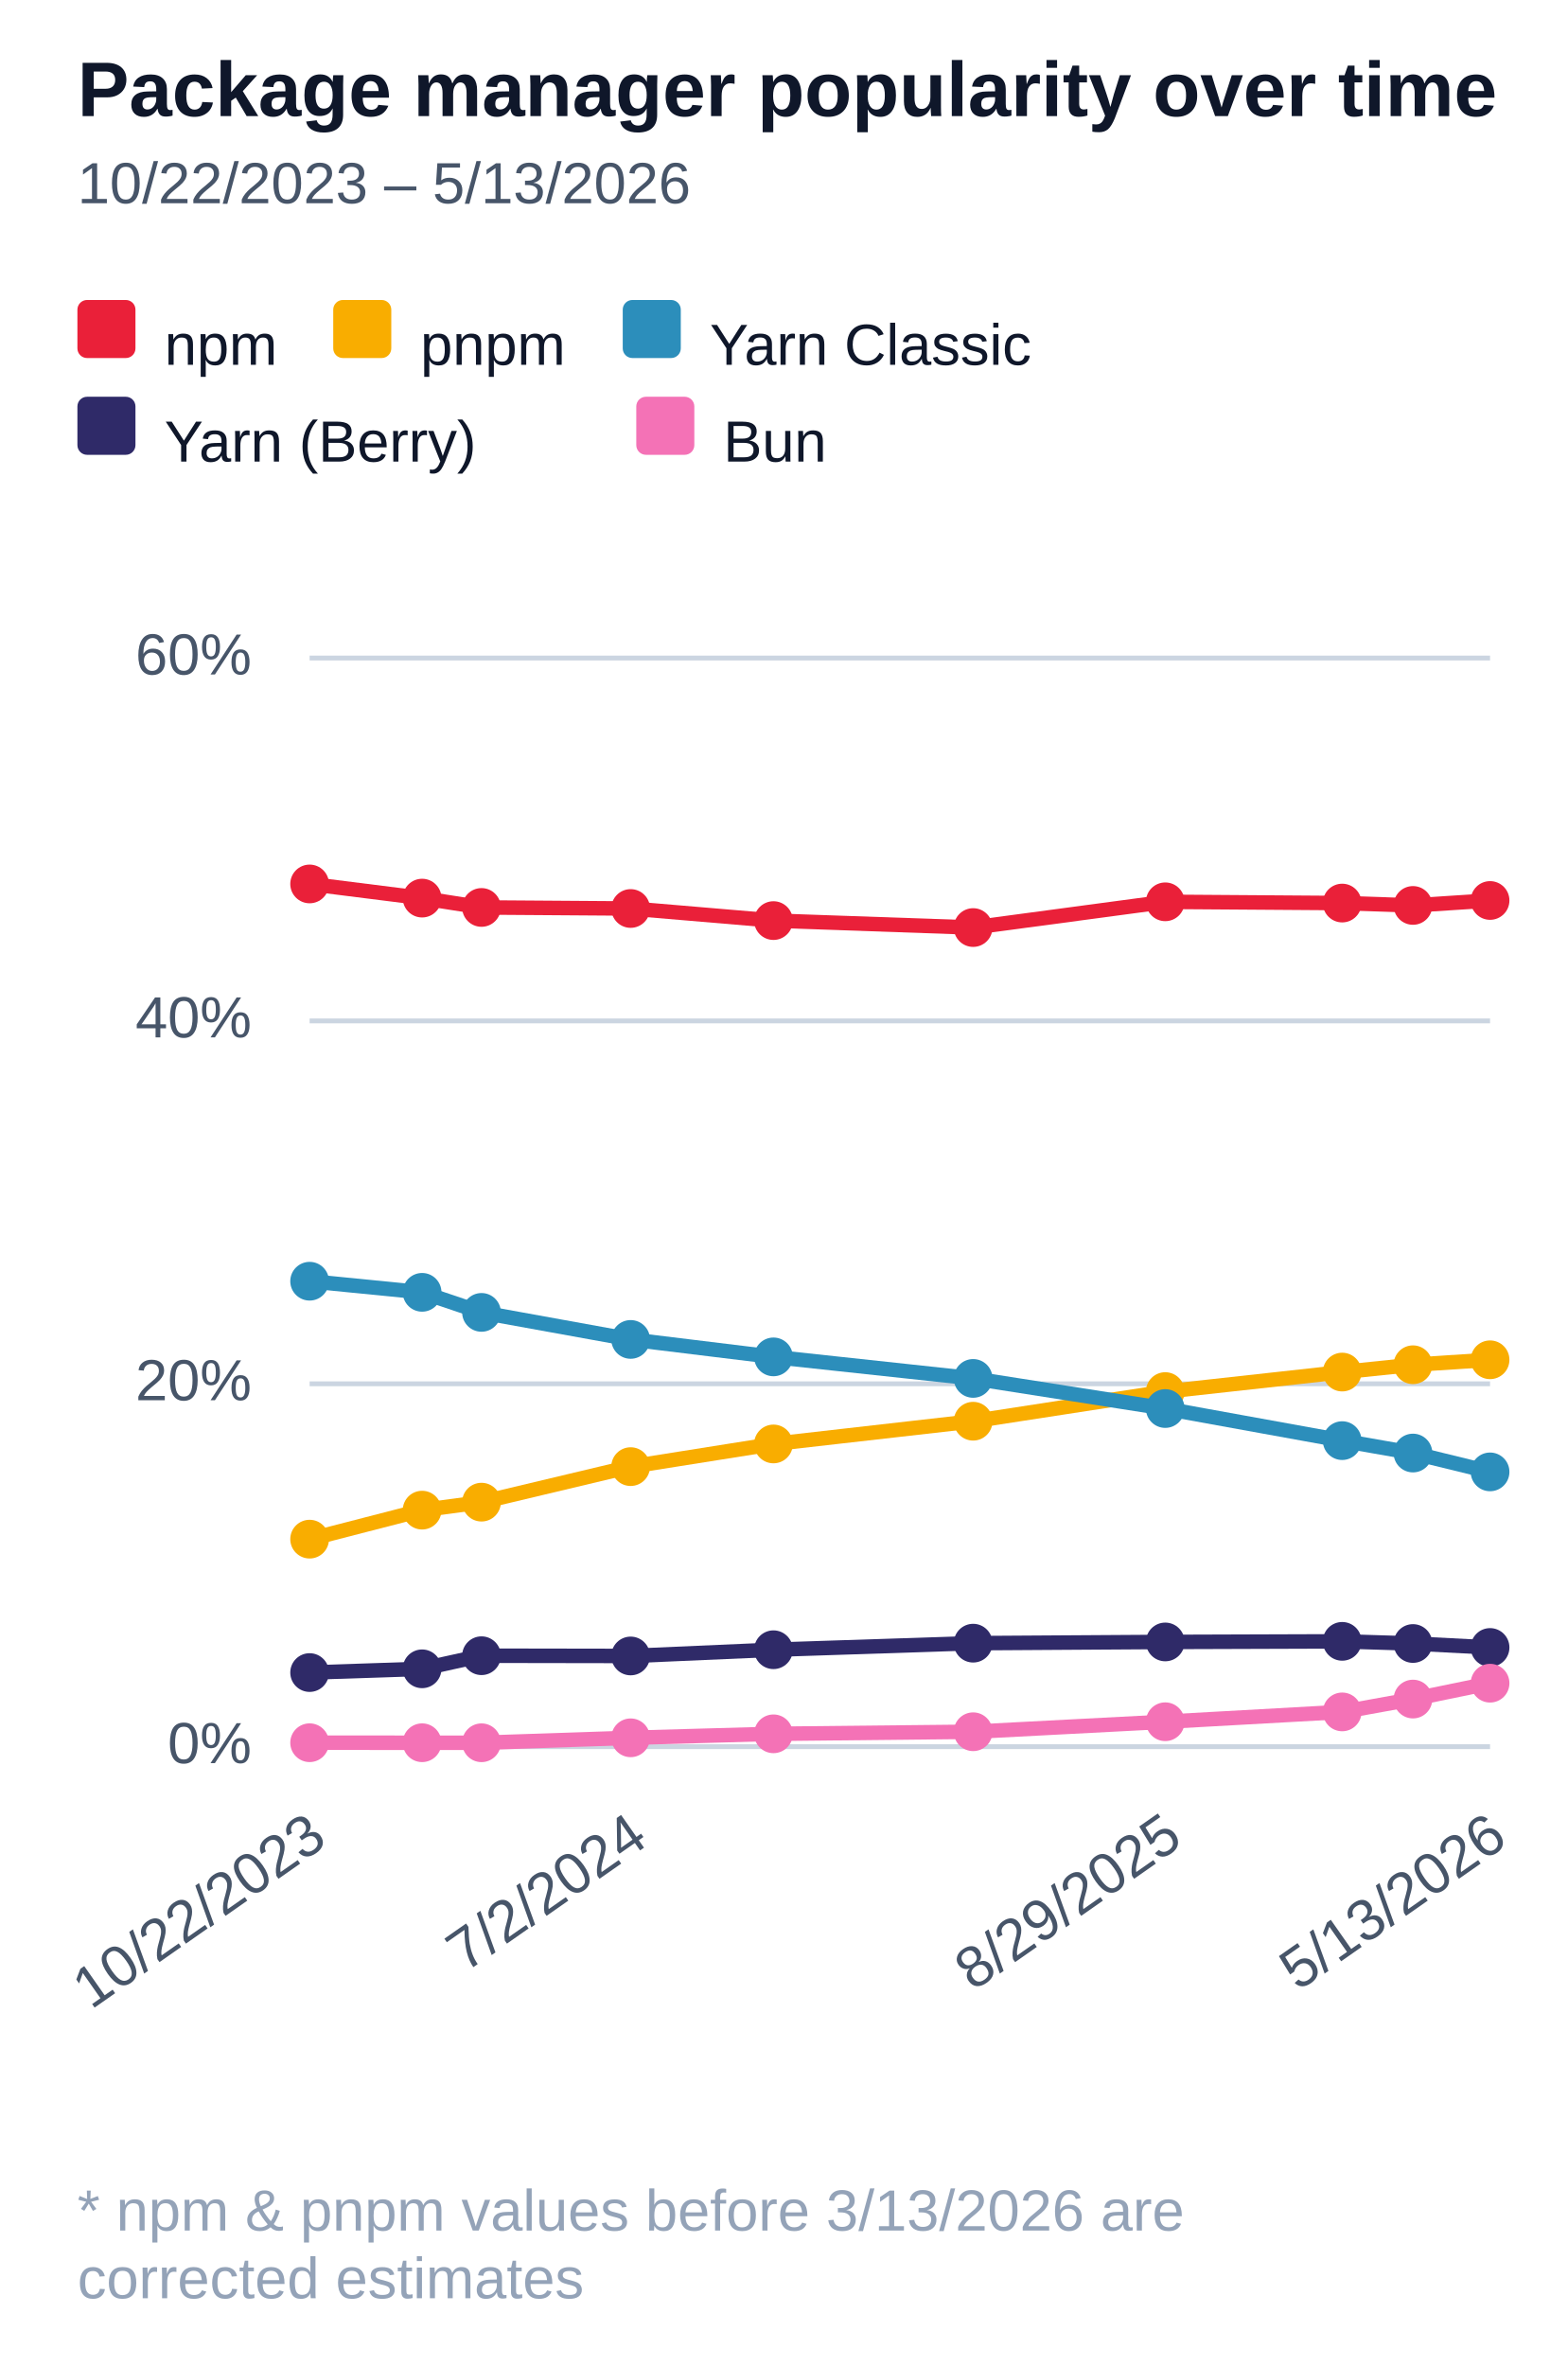
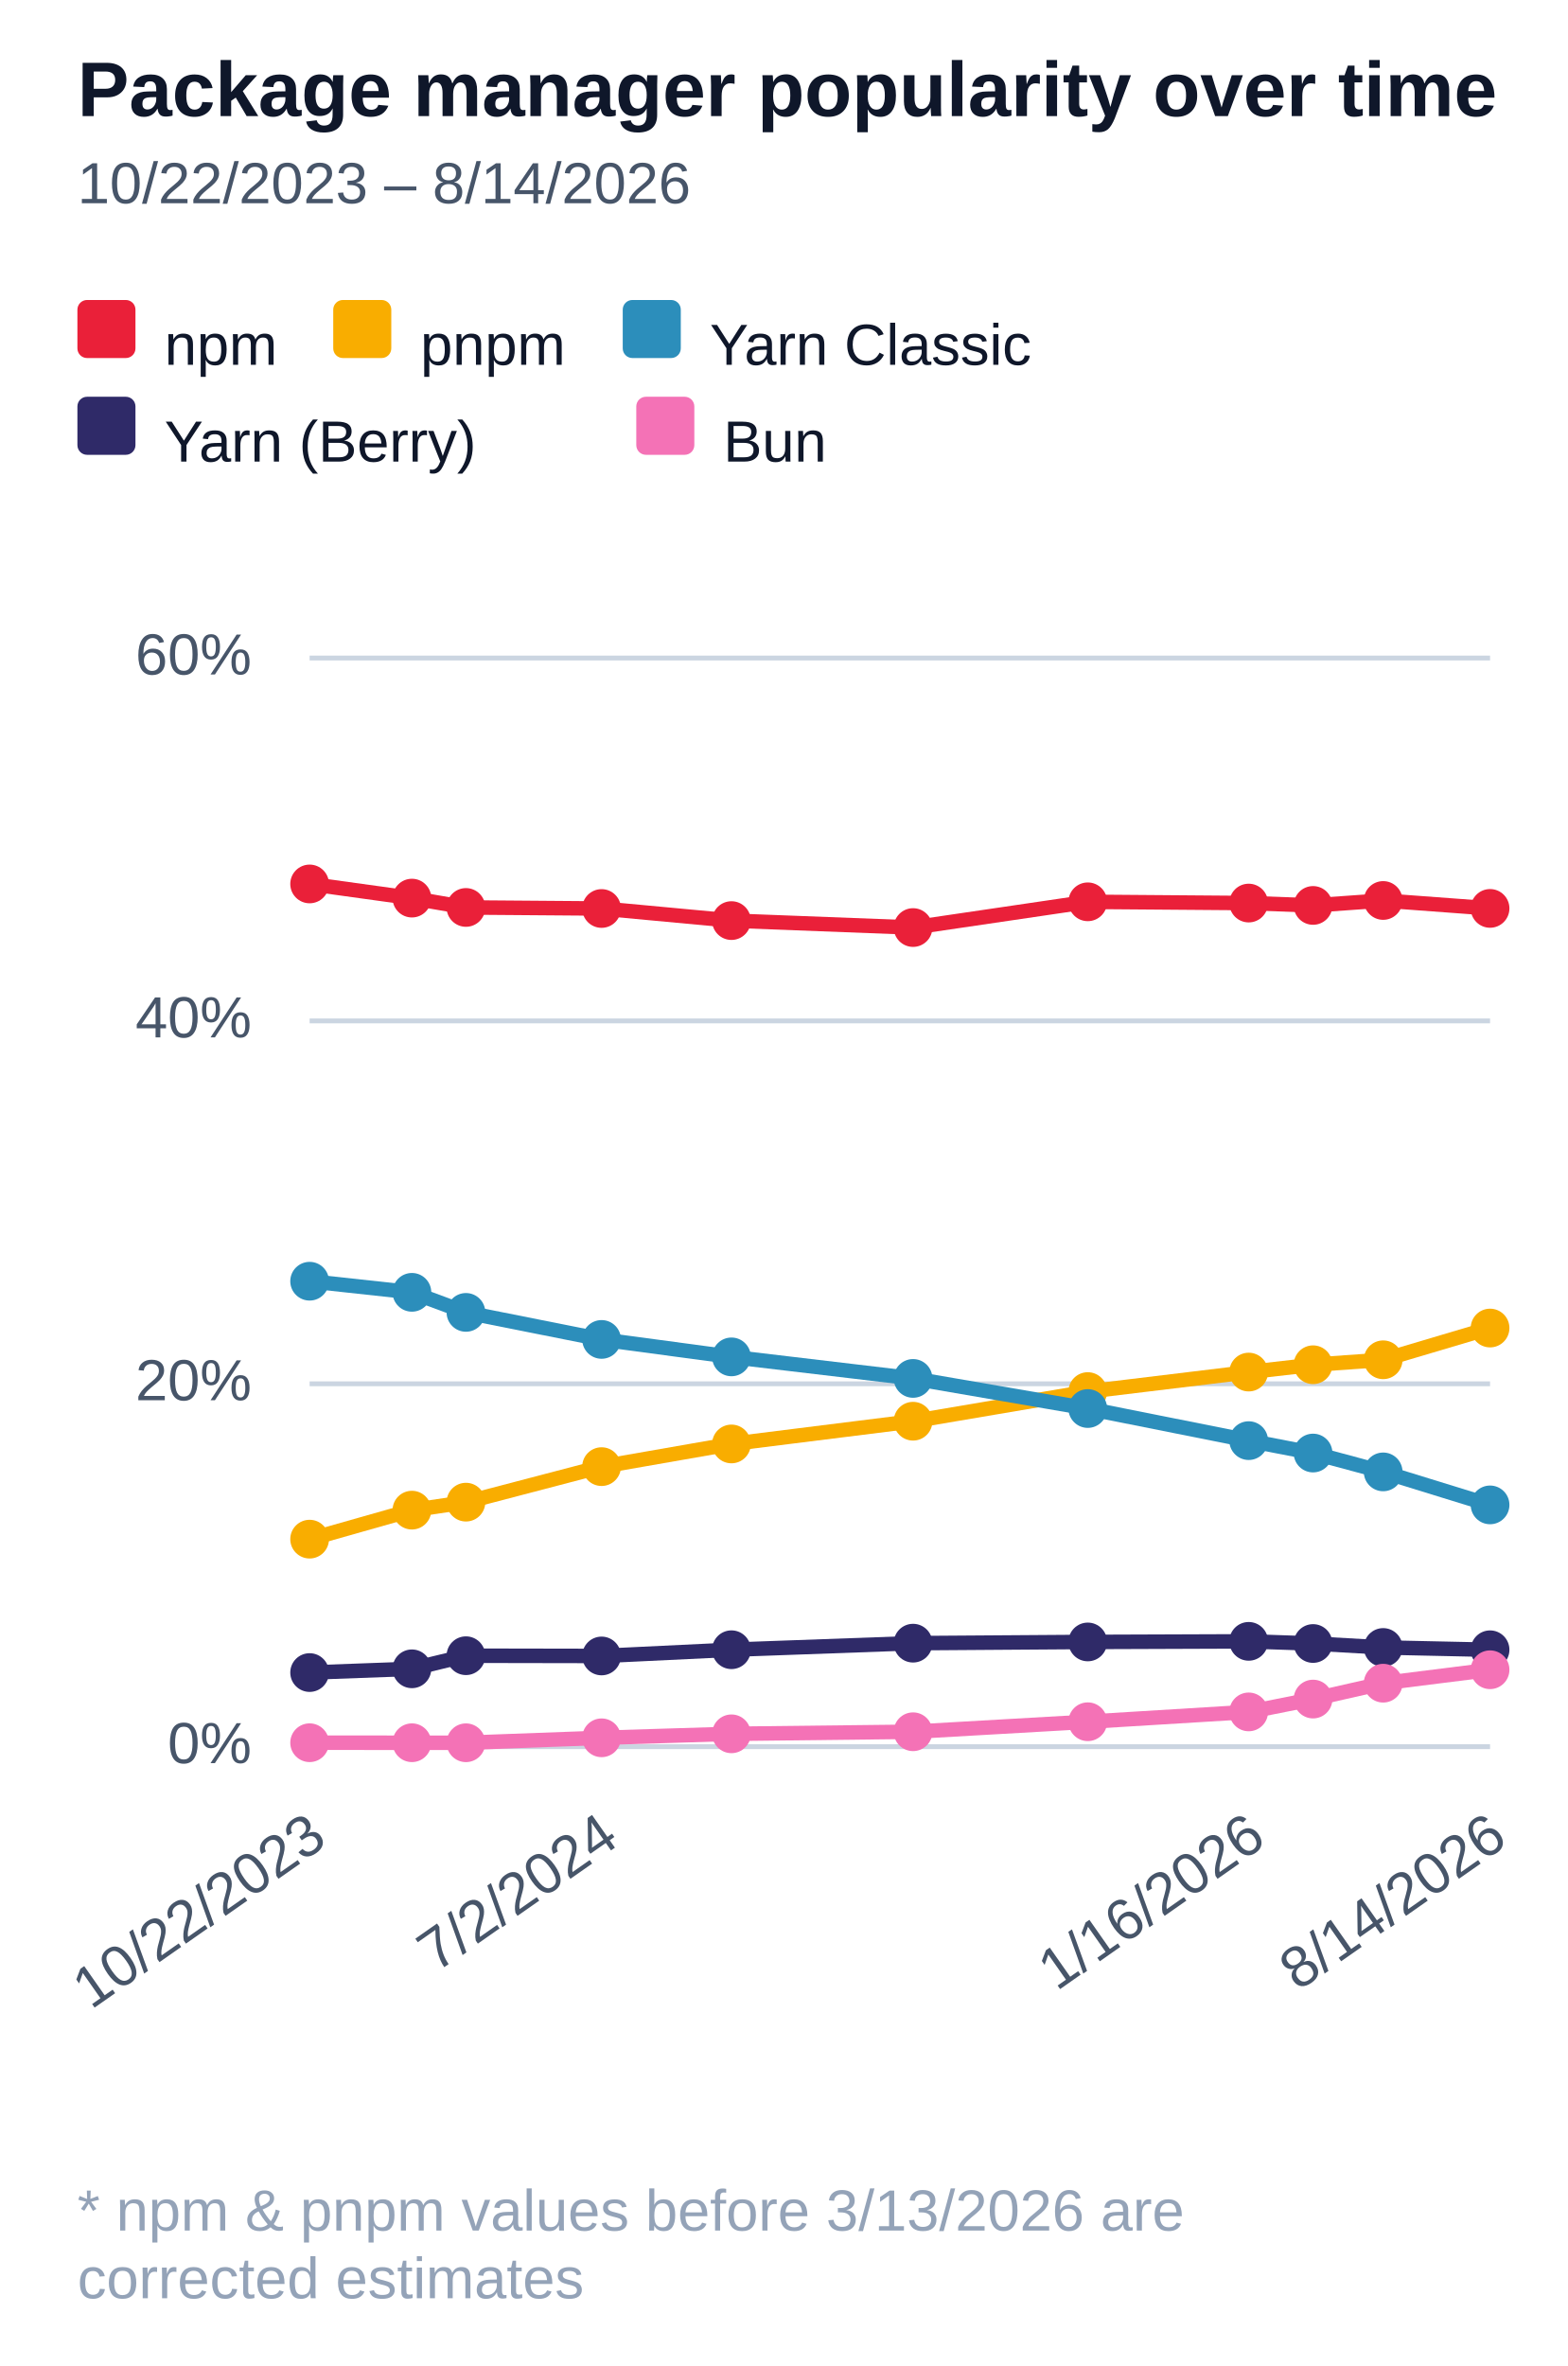
<svg xmlns="http://www.w3.org/2000/svg" width="324" height="489" viewBox="0 0 324 489" role="img" aria-label="Package manager popularity over time">
  <style>
    text { font-family: "Helvetica Neue", Arial, sans-serif; }
    .title { font-size: 16px; font-weight: 700; fill: #0f172a; }
    .subtitle { font-size: 12px; fill: #475569; }
    .axis { stroke: #cbd5e1; stroke-width: 1; }
    .footer { font-size: 12px; fill: #94a3b8; }
    .legend { font-size: 12px; fill: #0f172a; }
    .tick { font-size: 12px; fill: #475569; }
  </style>
  <text class="title" x="16" y="24">Package manager popularity over time</text>
-   <text class="subtitle" x="16" y="42">10/22/2023 – 5/13/2026</text>
+   <text class="subtitle" x="16" y="42">10/22/2023 – 8/14/2026</text>
  <g class="y-ticks">
    <line class="axis" x1="64" y1="361" x2="308" y2="361" />
    <text class="tick" x="52" y="361" dominant-baseline="middle" text-anchor="end">0%</text>
    <line class="axis" x1="64" y1="286" x2="308" y2="286" />
    <text class="tick" x="52" y="286" dominant-baseline="middle" text-anchor="end">20%</text>
    <line class="axis" x1="64" y1="211" x2="308" y2="211" />
    <text class="tick" x="52" y="211" dominant-baseline="middle" text-anchor="end">40%</text>
    <line class="axis" x1="64" y1="136" x2="308" y2="136" />
    <text class="tick" x="52" y="136" dominant-baseline="middle" text-anchor="end">60%</text>
  </g>
  <g class="x-ticks">
    <text class="tick" x="68" y="381" text-anchor="end" transform="rotate(-35 68 381)">10/22/2023</text>
-     <text class="tick" x="134.355" y="381" text-anchor="end" transform="rotate(-35 134.3555 381)">7/2/2024</text>
-     <text class="tick" x="244.861" y="381" text-anchor="end" transform="rotate(-35 244.8608 381)">8/29/2025</text>
-     <text class="tick" x="312" y="381" text-anchor="end" transform="rotate(-35 312 381)">5/13/2026</text>
+     <text class="tick" x="128.347" y="381" text-anchor="end" transform="rotate(-35 128.3466 381)">7/2/2024</text>
+     <text class="tick" x="262.107" y="381" text-anchor="end" transform="rotate(-35 262.1071 381)">1/16/2026</text>
+     <text class="tick" x="312" y="381" text-anchor="end" transform="rotate(-35 312 381)">8/14/2026</text>
  </g>
  <g class="series-group">
    <g class="series" data-key="npm">
-       <polyline fill="none" stroke="#ea2039" stroke-width="3" points="64,182.691 87.251,185.62 99.529,187.55 130.355,187.766 159.876,190.267 201.152,191.705 240.861,186.385 277.435,186.643 292.064,187.134 308,186.109" />
+       <polyline fill="none" stroke="#ea2039" stroke-width="3" points="64,182.691 85.145,185.62 96.312,187.55 124.347,187.766 151.194,190.267 188.732,191.705 224.845,186.385 258.107,186.643 271.412,187.134 285.905,186.109 308,187.748" />
      <circle cx="64" cy="182.691" r="4" fill="#ea2039" />
-       <circle cx="87.251" cy="185.62" r="4" fill="#ea2039" />
-       <circle cx="99.529" cy="187.55" r="4" fill="#ea2039" />
-       <circle cx="130.355" cy="187.766" r="4" fill="#ea2039" />
-       <circle cx="159.876" cy="190.267" r="4" fill="#ea2039" />
-       <circle cx="201.152" cy="191.705" r="4" fill="#ea2039" />
-       <circle cx="240.861" cy="186.385" r="4" fill="#ea2039" />
-       <circle cx="277.435" cy="186.643" r="4" fill="#ea2039" />
-       <circle cx="292.064" cy="187.134" r="4" fill="#ea2039" />
-       <circle cx="308" cy="186.109" r="4" fill="#ea2039" />
+       <circle cx="85.145" cy="185.62" r="4" fill="#ea2039" />
+       <circle cx="96.312" cy="187.55" r="4" fill="#ea2039" />
+       <circle cx="124.347" cy="187.766" r="4" fill="#ea2039" />
+       <circle cx="151.194" cy="190.267" r="4" fill="#ea2039" />
+       <circle cx="188.732" cy="191.705" r="4" fill="#ea2039" />
+       <circle cx="224.845" cy="186.385" r="4" fill="#ea2039" />
+       <circle cx="258.107" cy="186.643" r="4" fill="#ea2039" />
+       <circle cx="271.412" cy="187.134" r="4" fill="#ea2039" />
+       <circle cx="285.905" cy="186.109" r="4" fill="#ea2039" />
+       <circle cx="308" cy="187.748" r="4" fill="#ea2039" />
    </g>
    <g class="series" data-key="pnpm">
-       <polyline fill="none" stroke="#f9ad00" stroke-width="3" points="64,318.108 87.251,312.114 99.529,310.461 130.355,303.12 159.876,298.432 201.152,293.735 240.861,287.608 277.435,283.577 292.064,282.063 308,281.038" />
+       <polyline fill="none" stroke="#f9ad00" stroke-width="3" points="64,318.108 85.145,312.114 96.312,310.461 124.347,303.12 151.194,298.432 188.732,293.735 224.845,287.608 258.107,283.577 271.412,282.063 285.905,281.038 308,274.477" />
      <circle cx="64" cy="318.108" r="4" fill="#f9ad00" />
-       <circle cx="87.251" cy="312.114" r="4" fill="#f9ad00" />
-       <circle cx="99.529" cy="310.461" r="4" fill="#f9ad00" />
-       <circle cx="130.355" cy="303.12" r="4" fill="#f9ad00" />
-       <circle cx="159.876" cy="298.432" r="4" fill="#f9ad00" />
-       <circle cx="201.152" cy="293.735" r="4" fill="#f9ad00" />
-       <circle cx="240.861" cy="287.608" r="4" fill="#f9ad00" />
-       <circle cx="277.435" cy="283.577" r="4" fill="#f9ad00" />
-       <circle cx="292.064" cy="282.063" r="4" fill="#f9ad00" />
-       <circle cx="308" cy="281.038" r="4" fill="#f9ad00" />
+       <circle cx="85.145" cy="312.114" r="4" fill="#f9ad00" />
+       <circle cx="96.312" cy="310.461" r="4" fill="#f9ad00" />
+       <circle cx="124.347" cy="303.12" r="4" fill="#f9ad00" />
+       <circle cx="151.194" cy="298.432" r="4" fill="#f9ad00" />
+       <circle cx="188.732" cy="293.735" r="4" fill="#f9ad00" />
+       <circle cx="224.845" cy="287.608" r="4" fill="#f9ad00" />
+       <circle cx="258.107" cy="283.577" r="4" fill="#f9ad00" />
+       <circle cx="271.412" cy="282.063" r="4" fill="#f9ad00" />
+       <circle cx="285.905" cy="281.038" r="4" fill="#f9ad00" />
+       <circle cx="308" cy="274.477" r="4" fill="#f9ad00" />
    </g>
    <g class="series" data-key="yarn_classic">
-       <polyline fill="none" stroke="#2c8ebb" stroke-width="3" points="64,264.799 87.251,267.097 99.529,271.243 130.355,276.829 159.876,280.438 201.152,284.889 240.861,291.113 277.435,297.747 292.064,300.311 308,304.207" />
+       <polyline fill="none" stroke="#2c8ebb" stroke-width="3" points="64,264.799 85.145,267.097 96.312,271.243 124.347,276.829 151.194,280.438 188.732,284.889 224.845,291.113 258.107,297.747 271.412,300.311 285.905,304.207 308,311.028" />
      <circle cx="64" cy="264.799" r="4" fill="#2c8ebb" />
-       <circle cx="87.251" cy="267.097" r="4" fill="#2c8ebb" />
-       <circle cx="99.529" cy="271.243" r="4" fill="#2c8ebb" />
-       <circle cx="130.355" cy="276.829" r="4" fill="#2c8ebb" />
-       <circle cx="159.876" cy="280.438" r="4" fill="#2c8ebb" />
-       <circle cx="201.152" cy="284.889" r="4" fill="#2c8ebb" />
-       <circle cx="240.861" cy="291.113" r="4" fill="#2c8ebb" />
-       <circle cx="277.435" cy="297.747" r="4" fill="#2c8ebb" />
-       <circle cx="292.064" cy="300.311" r="4" fill="#2c8ebb" />
-       <circle cx="308" cy="304.207" r="4" fill="#2c8ebb" />
+       <circle cx="85.145" cy="267.097" r="4" fill="#2c8ebb" />
+       <circle cx="96.312" cy="271.243" r="4" fill="#2c8ebb" />
+       <circle cx="124.347" cy="276.829" r="4" fill="#2c8ebb" />
+       <circle cx="151.194" cy="280.438" r="4" fill="#2c8ebb" />
+       <circle cx="188.732" cy="284.889" r="4" fill="#2c8ebb" />
+       <circle cx="224.845" cy="291.113" r="4" fill="#2c8ebb" />
+       <circle cx="258.107" cy="297.747" r="4" fill="#2c8ebb" />
+       <circle cx="271.412" cy="300.311" r="4" fill="#2c8ebb" />
+       <circle cx="285.905" cy="304.207" r="4" fill="#2c8ebb" />
+       <circle cx="308" cy="311.028" r="4" fill="#2c8ebb" />
    </g>
    <g class="series" data-key="yarn_modern">
-       <polyline fill="none" stroke="#2f2a68" stroke-width="3" points="64,345.681 87.251,344.908 99.529,342.199 130.355,342.25 159.876,340.962 201.152,339.607 240.861,339.353 277.435,339.231 292.064,339.677 308,340.497" />
+       <polyline fill="none" stroke="#2f2a68" stroke-width="3" points="64,345.681 85.145,344.908 96.312,342.199 124.347,342.25 151.194,340.962 188.732,339.607 224.845,339.353 258.107,339.231 271.412,339.677 285.905,340.497 308,340.97" />
      <circle cx="64" cy="345.681" r="4" fill="#2f2a68" />
-       <circle cx="87.251" cy="344.908" r="4" fill="#2f2a68" />
-       <circle cx="99.529" cy="342.199" r="4" fill="#2f2a68" />
-       <circle cx="130.355" cy="342.25" r="4" fill="#2f2a68" />
-       <circle cx="159.876" cy="340.962" r="4" fill="#2f2a68" />
-       <circle cx="201.152" cy="339.607" r="4" fill="#2f2a68" />
-       <circle cx="240.861" cy="339.353" r="4" fill="#2f2a68" />
-       <circle cx="277.435" cy="339.231" r="4" fill="#2f2a68" />
-       <circle cx="292.064" cy="339.677" r="4" fill="#2f2a68" />
-       <circle cx="308" cy="340.497" r="4" fill="#2f2a68" />
+       <circle cx="85.145" cy="344.908" r="4" fill="#2f2a68" />
+       <circle cx="96.312" cy="342.199" r="4" fill="#2f2a68" />
+       <circle cx="124.347" cy="342.25" r="4" fill="#2f2a68" />
+       <circle cx="151.194" cy="340.962" r="4" fill="#2f2a68" />
+       <circle cx="188.732" cy="339.607" r="4" fill="#2f2a68" />
+       <circle cx="224.845" cy="339.353" r="4" fill="#2f2a68" />
+       <circle cx="258.107" cy="339.231" r="4" fill="#2f2a68" />
+       <circle cx="271.412" cy="339.677" r="4" fill="#2f2a68" />
+       <circle cx="285.905" cy="340.497" r="4" fill="#2f2a68" />
+       <circle cx="308" cy="340.97" r="4" fill="#2f2a68" />
    </g>
    <g class="series" data-key="bun">
-       <polyline fill="none" stroke="#f472b6" stroke-width="3" points="64,360.183 87.251,360.185 99.529,360.191 130.355,359.166 159.876,358.342 201.152,357.914 240.861,355.846 277.435,353.812 292.064,351.159 308,347.878" />
+       <polyline fill="none" stroke="#f472b6" stroke-width="3" points="64,360.183 85.145,360.185 96.312,360.191 124.347,359.166 151.194,358.342 188.732,357.914 224.845,355.846 258.107,353.812 271.412,351.159 285.905,347.878 308,345.1" />
      <circle cx="64" cy="360.183" r="4" fill="#f472b6" />
-       <circle cx="87.251" cy="360.185" r="4" fill="#f472b6" />
-       <circle cx="99.529" cy="360.191" r="4" fill="#f472b6" />
-       <circle cx="130.355" cy="359.166" r="4" fill="#f472b6" />
-       <circle cx="159.876" cy="358.342" r="4" fill="#f472b6" />
-       <circle cx="201.152" cy="357.914" r="4" fill="#f472b6" />
-       <circle cx="240.861" cy="355.846" r="4" fill="#f472b6" />
-       <circle cx="277.435" cy="353.812" r="4" fill="#f472b6" />
-       <circle cx="292.064" cy="351.159" r="4" fill="#f472b6" />
-       <circle cx="308" cy="347.878" r="4" fill="#f472b6" />
+       <circle cx="85.145" cy="360.185" r="4" fill="#f472b6" />
+       <circle cx="96.312" cy="360.191" r="4" fill="#f472b6" />
+       <circle cx="124.347" cy="359.166" r="4" fill="#f472b6" />
+       <circle cx="151.194" cy="358.342" r="4" fill="#f472b6" />
+       <circle cx="188.732" cy="357.914" r="4" fill="#f472b6" />
+       <circle cx="224.845" cy="355.846" r="4" fill="#f472b6" />
+       <circle cx="258.107" cy="353.812" r="4" fill="#f472b6" />
+       <circle cx="271.412" cy="351.159" r="4" fill="#f472b6" />
+       <circle cx="285.905" cy="347.878" r="4" fill="#f472b6" />
+       <circle cx="308" cy="345.1" r="4" fill="#f472b6" />
    </g>
  </g>
  <g class="legend-group">
    <g class="legend-item" data-key="npm">
      <rect x="16" y="62" width="12" height="12" rx="2" fill="#ea2039" />
      <text class="legend" x="34" y="72" dominant-baseline="middle">npm</text>
    </g>
    <g class="legend-item" data-key="pnpm">
      <rect x="68.88" y="62" width="12" height="12" rx="2" fill="#f9ad00" />
      <text class="legend" x="86.88" y="72" dominant-baseline="middle">pnpm</text>
    </g>
    <g class="legend-item" data-key="yarn_classic">
      <rect x="128.72" y="62" width="12" height="12" rx="2" fill="#2c8ebb" />
      <text class="legend" x="146.72" y="72" dominant-baseline="middle">Yarn Classic</text>
    </g>
    <g class="legend-item" data-key="yarn_modern">
      <rect x="16" y="82" width="12" height="12" rx="2" fill="#2f2a68" />
      <text class="legend" x="34" y="92" dominant-baseline="middle">Yarn (Berry)</text>
    </g>
    <g class="legend-item" data-key="bun">
      <rect x="131.52" y="82" width="12" height="12" rx="2" fill="#f472b6" />
      <text class="legend" x="149.52" y="92" dominant-baseline="middle">Bun</text>
    </g>
  </g>
  <text class="footer" x="16" y="461">* npm &amp; pnpm values before 3/13/2026 are<tspan x="16" dy="14">corrected estimates</tspan>
  </text>
</svg>
